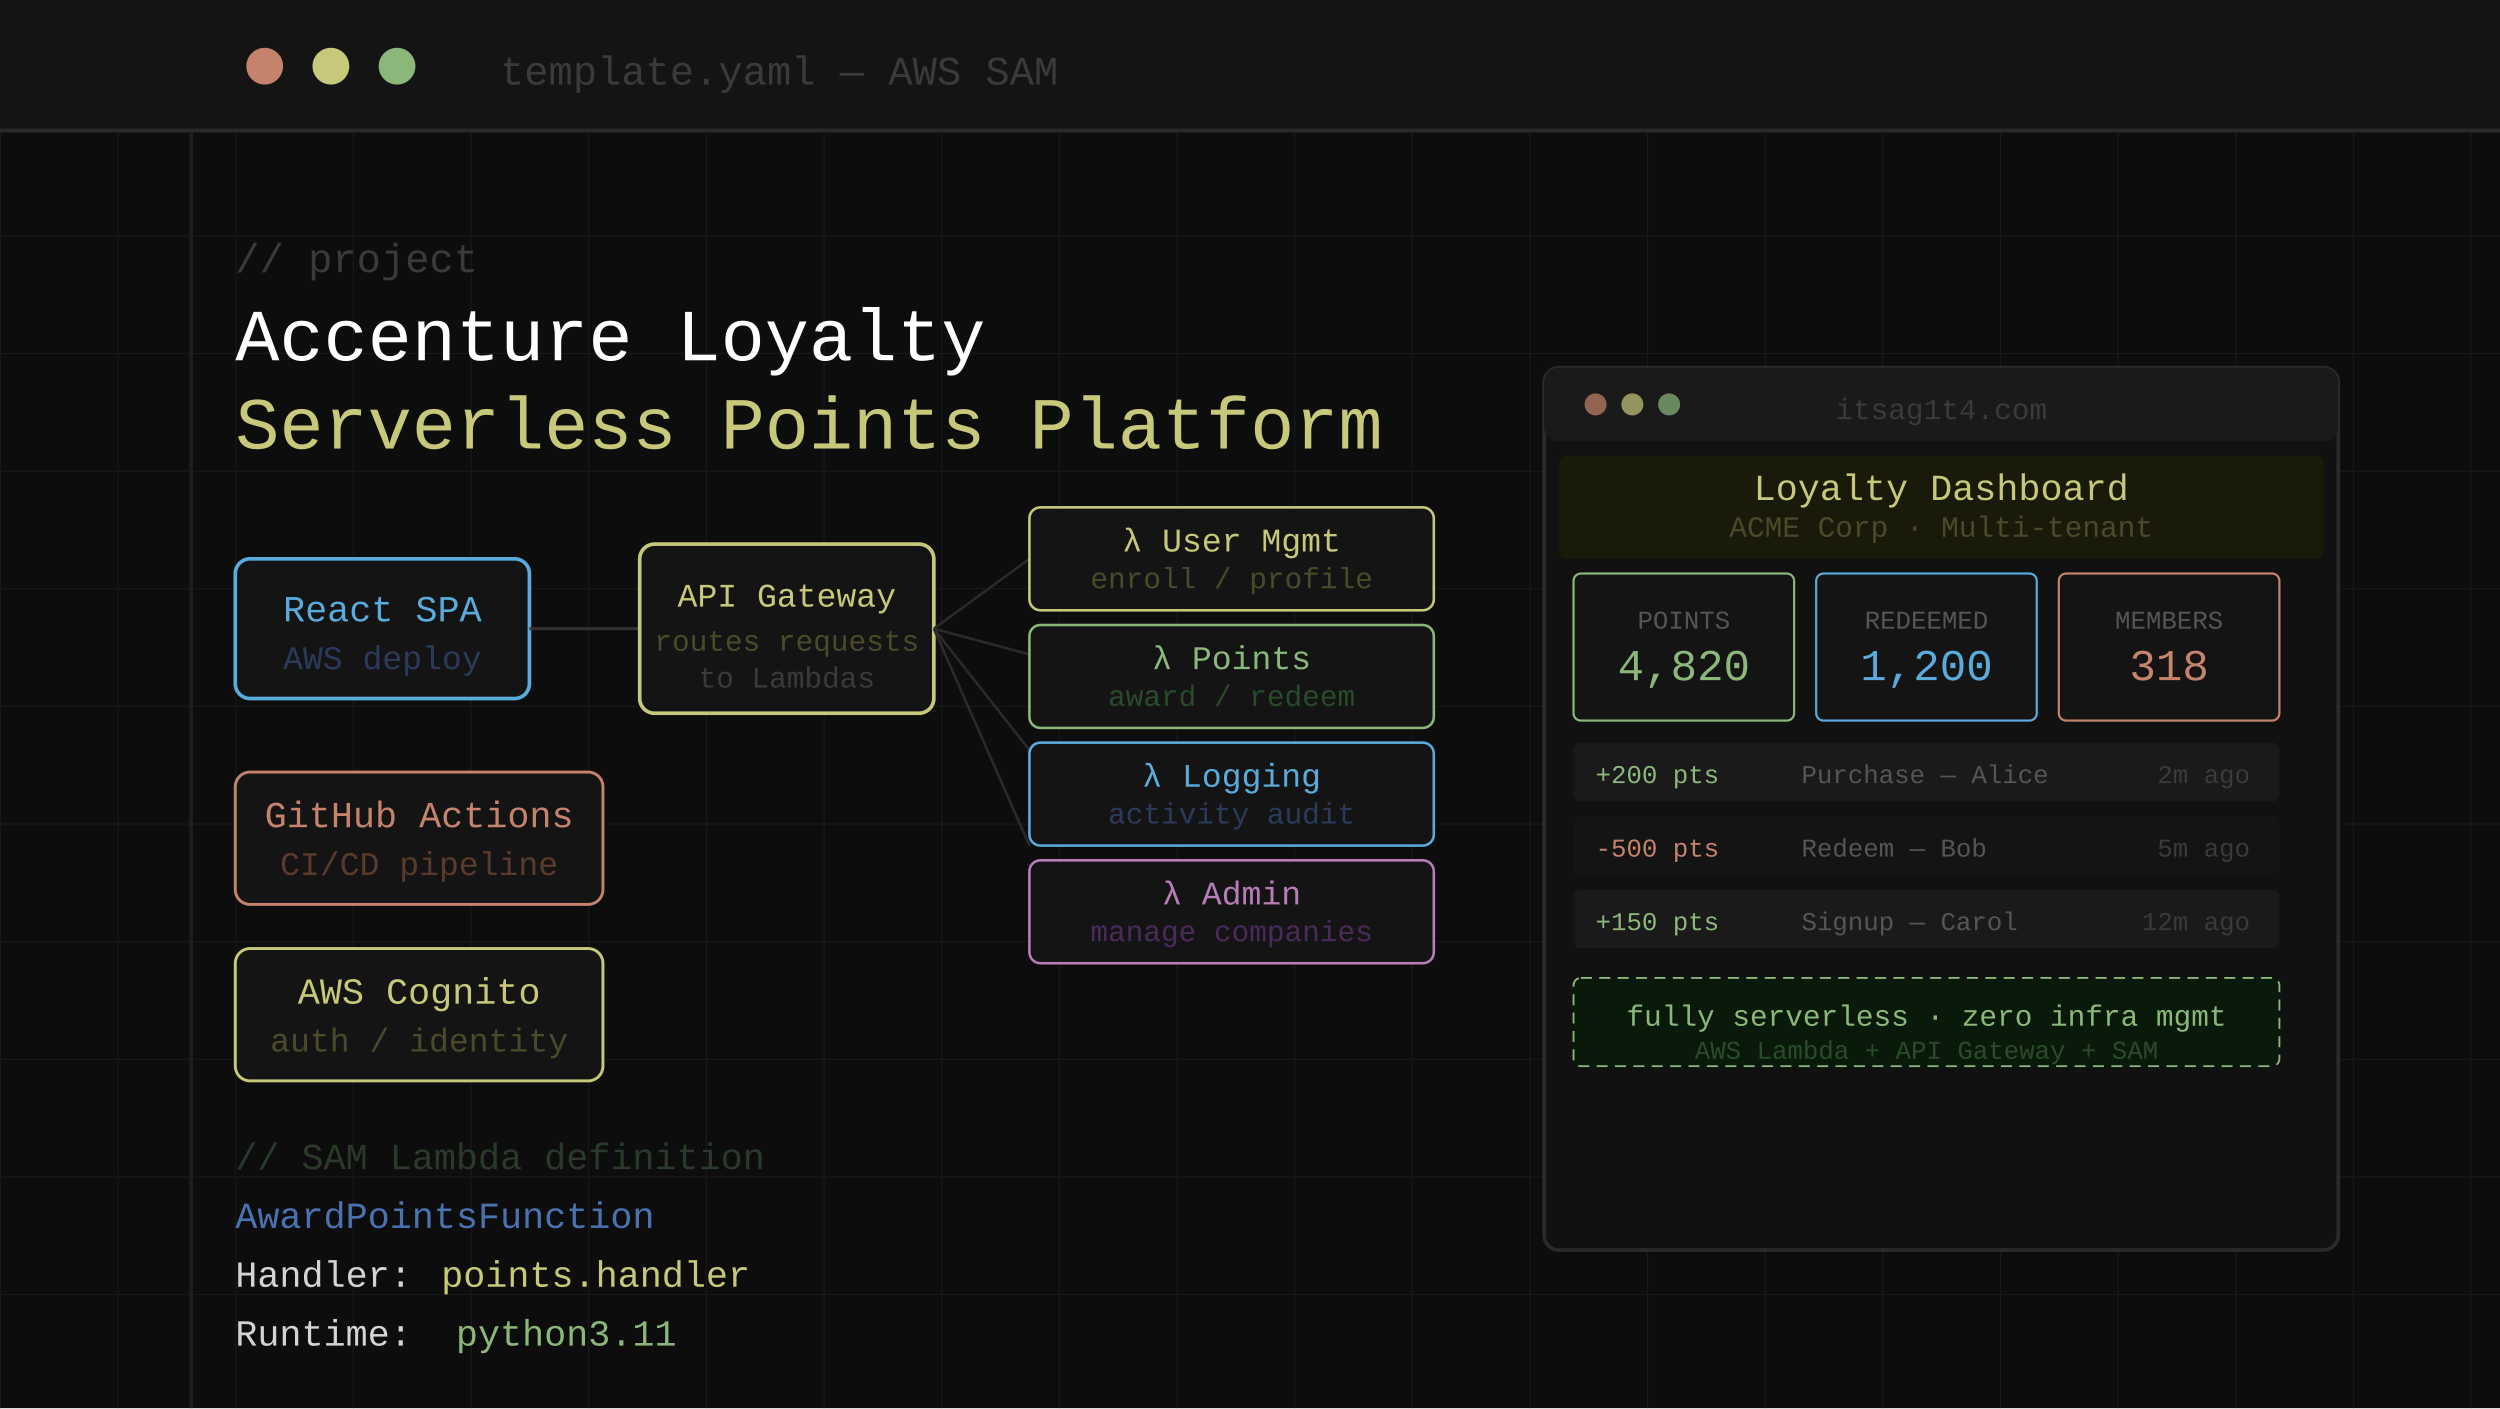
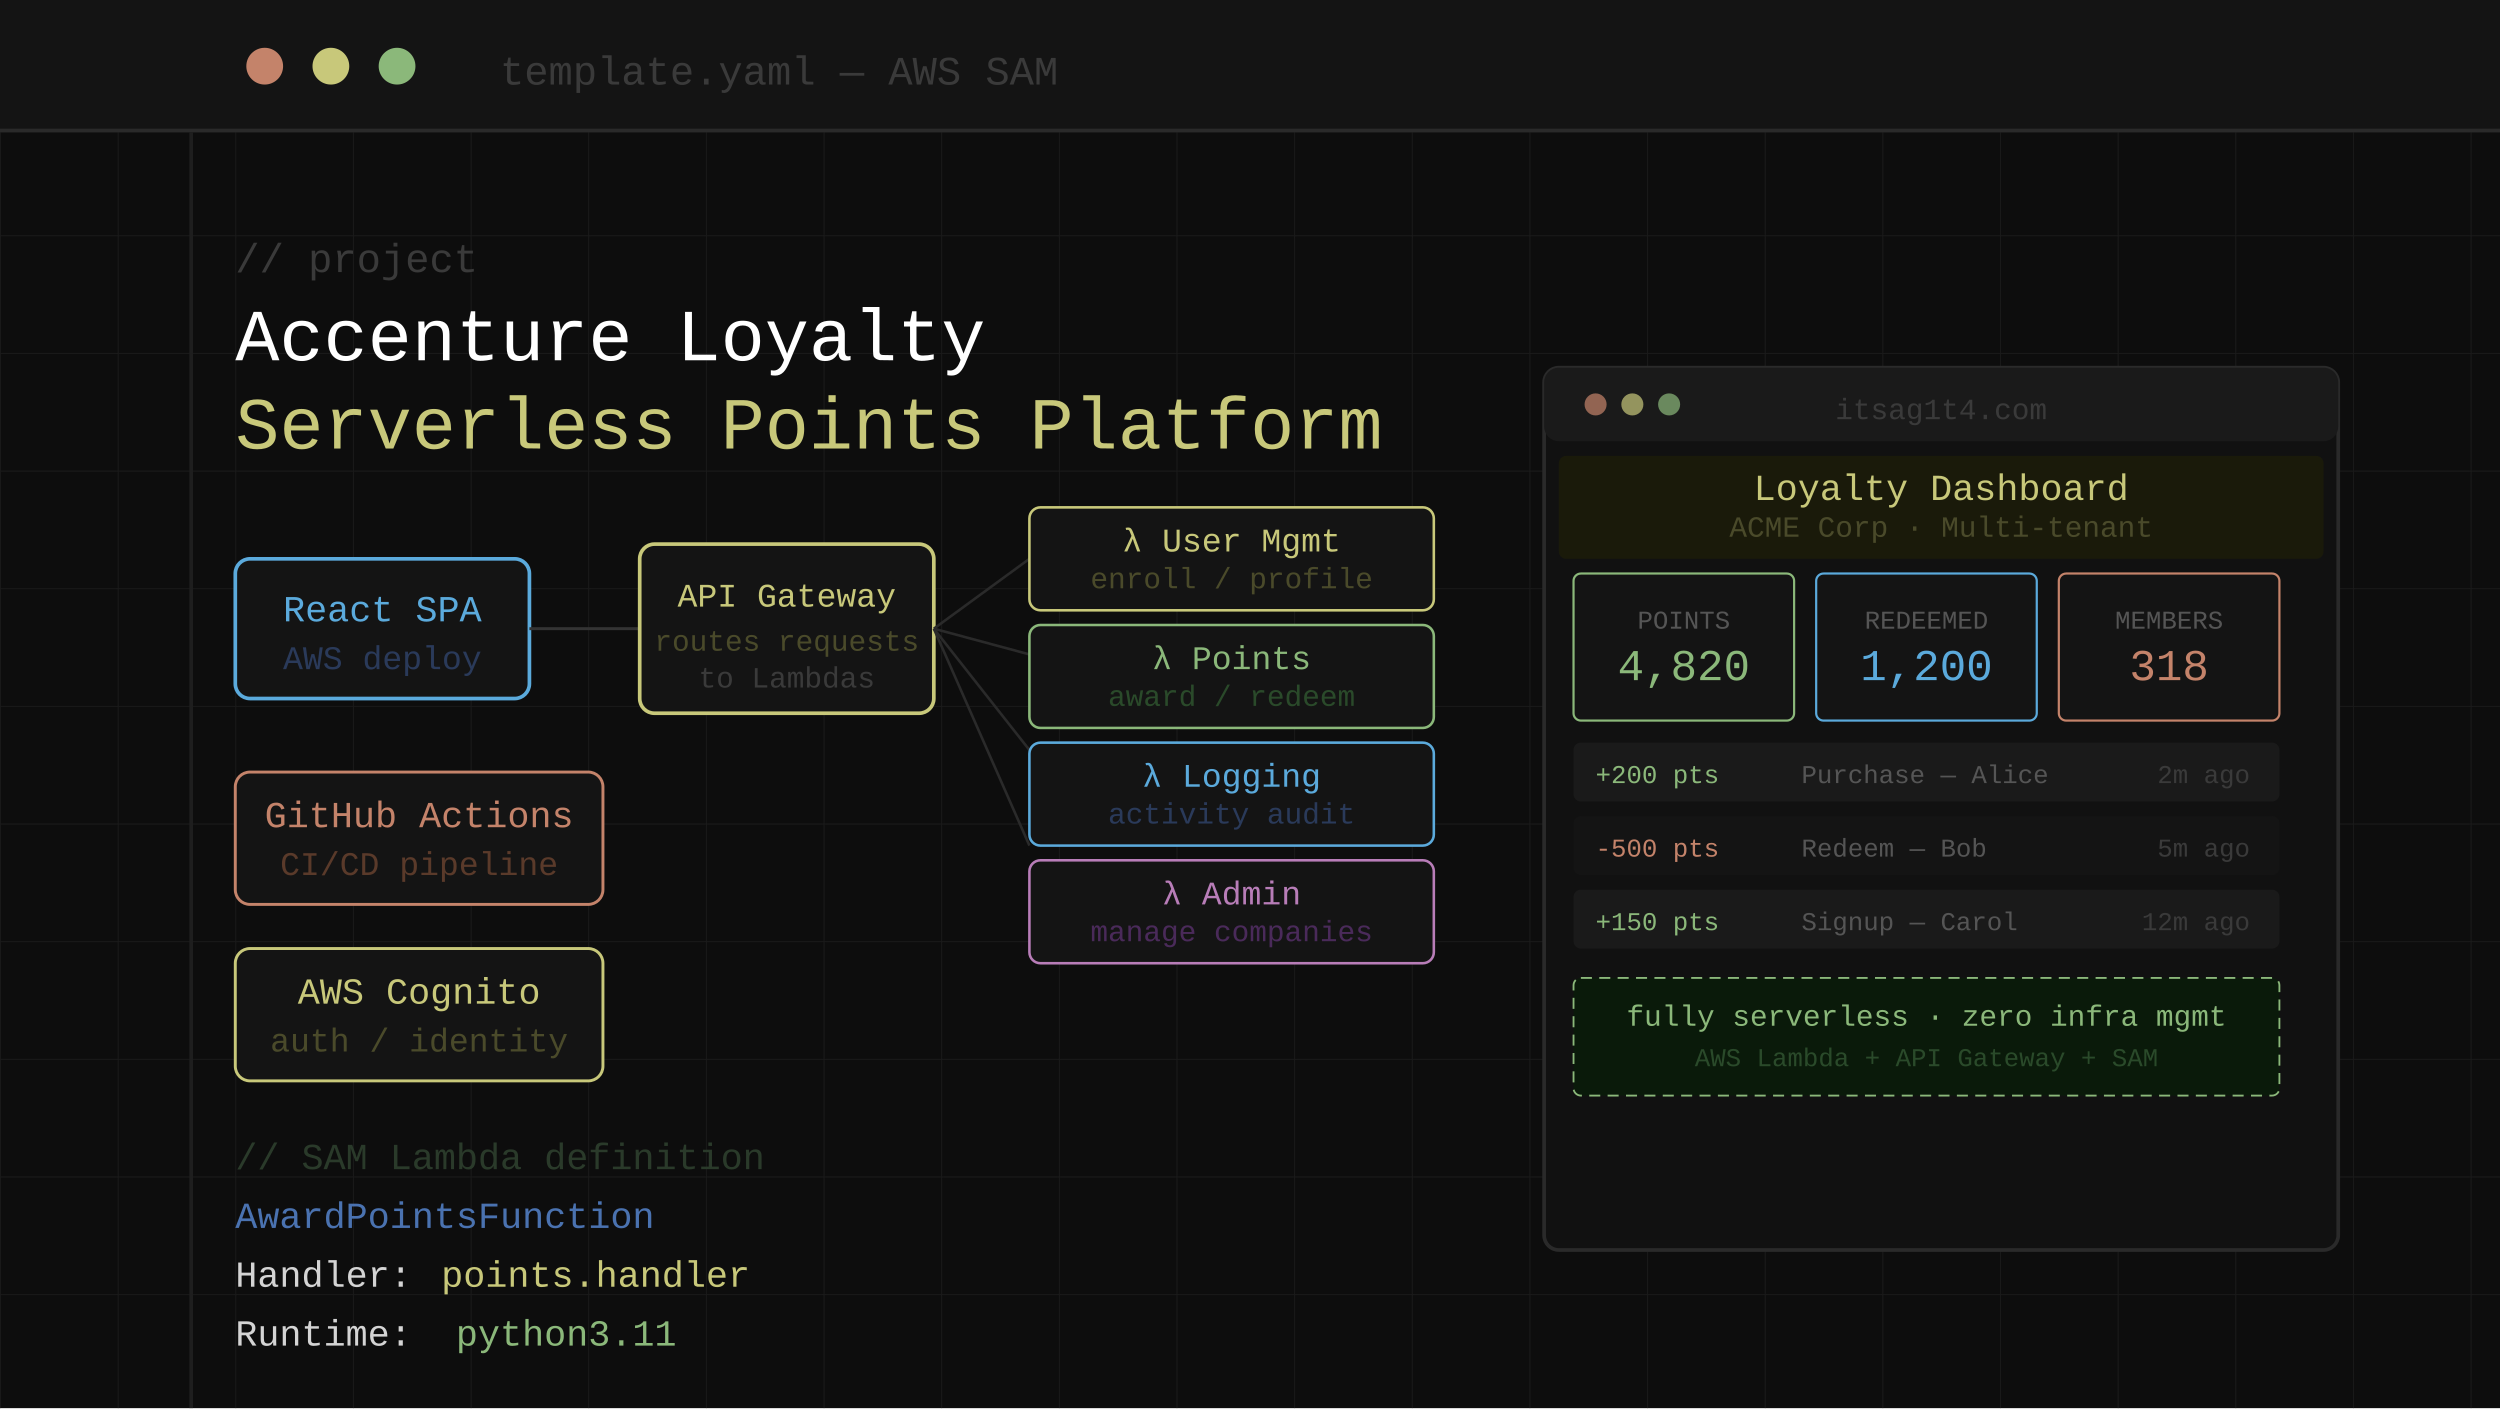
<svg xmlns="http://www.w3.org/2000/svg" viewBox="0 0 680 383">
  <style>.m{font-family:'JetBrains Mono','Courier New',monospace}</style>
  <rect width="680" height="383" fill="#0d0d0d" />
  <defs>
    <pattern id="gr" width="32" height="32" patternUnits="userSpaceOnUse">
      <path d="M32 0L0 0 0 32" fill="none" stroke="#1a1a1a" stroke-width="0.5" />
    </pattern>
  </defs>
  <rect width="680" height="383" fill="url(#gr)" />
  <rect x="0" y="0" width="680" height="36" fill="#141414" />
  <rect x="0" y="35" width="680" height="1" fill="#2a2a2a" />
  <circle cx="72" cy="18" r="5" fill="#C4836A" />
  <circle cx="90" cy="18" r="5" fill="#C8C87A" />
  <circle cx="108" cy="18" r="5" fill="#8BB87A" />
  <text x="136" y="23" class="m" font-size="11" fill="#3a3a3a">template.yaml  — AWS SAM</text>
  <line x1="52" y1="36" x2="52" y2="383" stroke="#1e1e1e" stroke-width="1" />
  <text x="64" y="74" class="m" font-size="11" fill="#3a3a3a">// project</text>
  <text x="64" y="98" class="m" font-size="20" font-weight="500" fill="#ffffff">Accenture Loyalty</text>
  <text x="64" y="122" class="m" font-size="20" font-weight="500" fill="#C8C87A">Serverless Points Platform</text>
  <rect x="64" y="152" width="80" height="38" rx="4" fill="#141414" stroke="#5BAADC" stroke-width="1" />
  <text x="104" y="169" class="m" font-size="10" fill="#5BAADC" text-anchor="middle">React SPA</text>
  <text x="104" y="182" class="m" font-size="9" fill="#2a3a5a" text-anchor="middle">AWS deploy</text>
  <line x1="144" y1="171" x2="174" y2="171" stroke="#333" stroke-width="0.8" />
  <rect x="174" y="148" width="80" height="46" rx="4" fill="#141414" stroke="#C8C87A" stroke-width="1" />
  <text x="214" y="165" class="m" font-size="9" fill="#C8C87A" text-anchor="middle">API Gateway</text>
  <text x="214" y="177" class="m" font-size="8" fill="#4a4a2a" text-anchor="middle">routes requests</text>
  <text x="214" y="187" class="m" font-size="8" fill="#3a3a3a" text-anchor="middle">to Lambdas</text>
  <line x1="254" y1="171" x2="280" y2="152" stroke="#2a2a2a" stroke-width="0.7" />
  <line x1="254" y1="171" x2="280" y2="178" stroke="#2a2a2a" stroke-width="0.7" />
  <line x1="254" y1="171" x2="280" y2="204" stroke="#2a2a2a" stroke-width="0.7" />
  <line x1="254" y1="171" x2="280" y2="230" stroke="#2a2a2a" stroke-width="0.7" />
  <rect x="280" y="138" width="110" height="28" rx="3" fill="#141414" stroke="#C8C87A" stroke-width="0.7" />
  <text x="335" y="150" class="m" font-size="9" fill="#C8C87A" text-anchor="middle">λ User Mgmt</text>
  <text x="335" y="160" class="m" font-size="8" fill="#4a4a2a" text-anchor="middle">enroll / profile</text>
  <rect x="280" y="170" width="110" height="28" rx="3" fill="#141414" stroke="#8BB87A" stroke-width="0.7" />
  <text x="335" y="182" class="m" font-size="9" fill="#8BB87A" text-anchor="middle">λ Points</text>
  <text x="335" y="192" class="m" font-size="8" fill="#2a4a2a" text-anchor="middle">award / redeem</text>
  <rect x="280" y="202" width="110" height="28" rx="3" fill="#141414" stroke="#5BAADC" stroke-width="0.7" />
  <text x="335" y="214" class="m" font-size="9" fill="#5BAADC" text-anchor="middle">λ Logging</text>
  <text x="335" y="224" class="m" font-size="8" fill="#2a3a5a" text-anchor="middle">activity audit</text>
  <rect x="280" y="234" width="110" height="28" rx="3" fill="#141414" stroke="#B87DB8" stroke-width="0.7" />
  <text x="335" y="246" class="m" font-size="9" fill="#B87DB8" text-anchor="middle">λ Admin</text>
  <text x="335" y="256" class="m" font-size="8" fill="#4a2a5a" text-anchor="middle">manage companies</text>
  <rect x="64" y="210" width="100" height="36" rx="4" fill="#141414" stroke="#C4836A" stroke-width="0.8" />
  <text x="114" y="225" class="m" font-size="10" fill="#C4836A" text-anchor="middle">GitHub Actions</text>
  <text x="114" y="238" class="m" font-size="9" fill="#5a3a2a" text-anchor="middle">CI/CD pipeline</text>
  <rect x="64" y="258" width="100" height="36" rx="4" fill="#141414" stroke="#C8C87A" stroke-width="0.8" />
  <text x="114" y="273" class="m" font-size="10" fill="#C8C87A" text-anchor="middle">AWS Cognito</text>
  <text x="114" y="286" class="m" font-size="9" fill="#4a4a2a" text-anchor="middle">auth / identity</text>
  <rect x="420" y="100" width="216" height="240" rx="4" fill="#111" stroke="#2a2a2a" stroke-width="1" />
  <rect x="420" y="100" width="216" height="20" rx="4" fill="#1a1a1a" />
  <circle cx="434" cy="110" r="3" fill="#C4836A" opacity="0.7" />
  <circle cx="444" cy="110" r="3" fill="#C8C87A" opacity="0.7" />
  <circle cx="454" cy="110" r="3" fill="#8BB87A" opacity="0.7" />
  <text x="528" y="114" class="m" font-size="8" fill="#3a3a3a" text-anchor="middle">itsag1t4.com</text>
  <rect x="424" y="124" width="208" height="28" rx="2" fill="#1a1a0a" />
  <text x="528" y="136" class="m" font-size="10" fill="#C8C87A" text-anchor="middle">Loyalty Dashboard</text>
  <text x="528" y="146" class="m" font-size="8" fill="#4a4a2a" text-anchor="middle">ACME Corp · Multi-tenant</text>
  <rect x="428" y="156" width="60" height="40" rx="2" fill="#141414" stroke="#8BB87A" stroke-width="0.6" />
  <text x="458" y="171" class="m" font-size="7" fill="#555" text-anchor="middle">POINTS</text>
  <text x="458" y="185" class="m" font-size="12" fill="#8BB87A" text-anchor="middle">4,820</text>
  <rect x="494" y="156" width="60" height="40" rx="2" fill="#141414" stroke="#5BAADC" stroke-width="0.6" />
  <text x="524" y="171" class="m" font-size="7" fill="#555" text-anchor="middle">REDEEMED</text>
  <text x="524" y="185" class="m" font-size="12" fill="#5BAADC" text-anchor="middle">1,200</text>
  <rect x="560" y="156" width="60" height="40" rx="2" fill="#141414" stroke="#C4836A" stroke-width="0.6" />
  <text x="590" y="171" class="m" font-size="7" fill="#555" text-anchor="middle">MEMBERS</text>
  <text x="590" y="185" class="m" font-size="12" fill="#C4836A" text-anchor="middle">318</text>
  <rect x="428" y="202" width="192" height="16" rx="2" fill="#1a1a1a" />
  <text x="434" y="213" class="m" font-size="7" fill="#8BB87A">+200 pts</text>
  <text x="490" y="213" class="m" font-size="7" fill="#555">Purchase — Alice</text>
  <text x="612" y="213" class="m" font-size="7" fill="#3a3a3a" text-anchor="end">2m ago</text>
  <rect x="428" y="222" width="192" height="16" rx="2" fill="#141414" />
  <text x="434" y="233" class="m" font-size="7" fill="#C4836A">-500 pts</text>
  <text x="490" y="233" class="m" font-size="7" fill="#555">Redeem — Bob</text>
  <text x="612" y="233" class="m" font-size="7" fill="#3a3a3a" text-anchor="end">5m ago</text>
  <rect x="428" y="242" width="192" height="16" rx="2" fill="#1a1a1a" />
  <text x="434" y="253" class="m" font-size="7" fill="#8BB87A">+150 pts</text>
  <text x="490" y="253" class="m" font-size="7" fill="#555">Signup — Carol</text>
  <text x="612" y="253" class="m" font-size="7" fill="#3a3a3a" text-anchor="end">12m ago</text>
-   <rect x="428" y="266" width="192" height="24" rx="2" fill="#0a1a0a" stroke="#8BB87A" stroke-width="0.5" stroke-dasharray="3 2" />
+   <rect x="428" y="266" width="192" height="32" rx="2" fill="#0a1a0a" stroke="#8BB87A" stroke-width="0.5" stroke-dasharray="3 2" />
  <text x="524" y="279" class="m" font-size="8" fill="#8BB87A" text-anchor="middle">fully serverless · zero infra mgmt</text>
-   <text x="524" y="288" class="m" font-size="7" fill="#2a4a2a" text-anchor="middle">AWS Lambda + API Gateway + SAM</text>
+   <text x="524" y="290" class="m" font-size="7" fill="#2a4a2a" text-anchor="middle">AWS Lambda + API Gateway + SAM</text>
  <text x="64" y="318" class="m" font-size="10" fill="#2a3a2a">// SAM Lambda definition</text>
  <text x="64" y="334" class="m" font-size="10" fill="#4A72B0">AwardPointsFunction</text>
  <text x="64" y="350" class="m" font-size="10" fill="#d4d4d4">  Handler: </text>
  <text x="120" y="350" class="m" font-size="10" fill="#C8C87A">points.handler</text>
  <text x="64" y="366" class="m" font-size="10" fill="#d4d4d4">  Runtime: </text>
  <text x="124" y="366" class="m" font-size="10" fill="#8BB87A">python3.11</text>
</svg>
